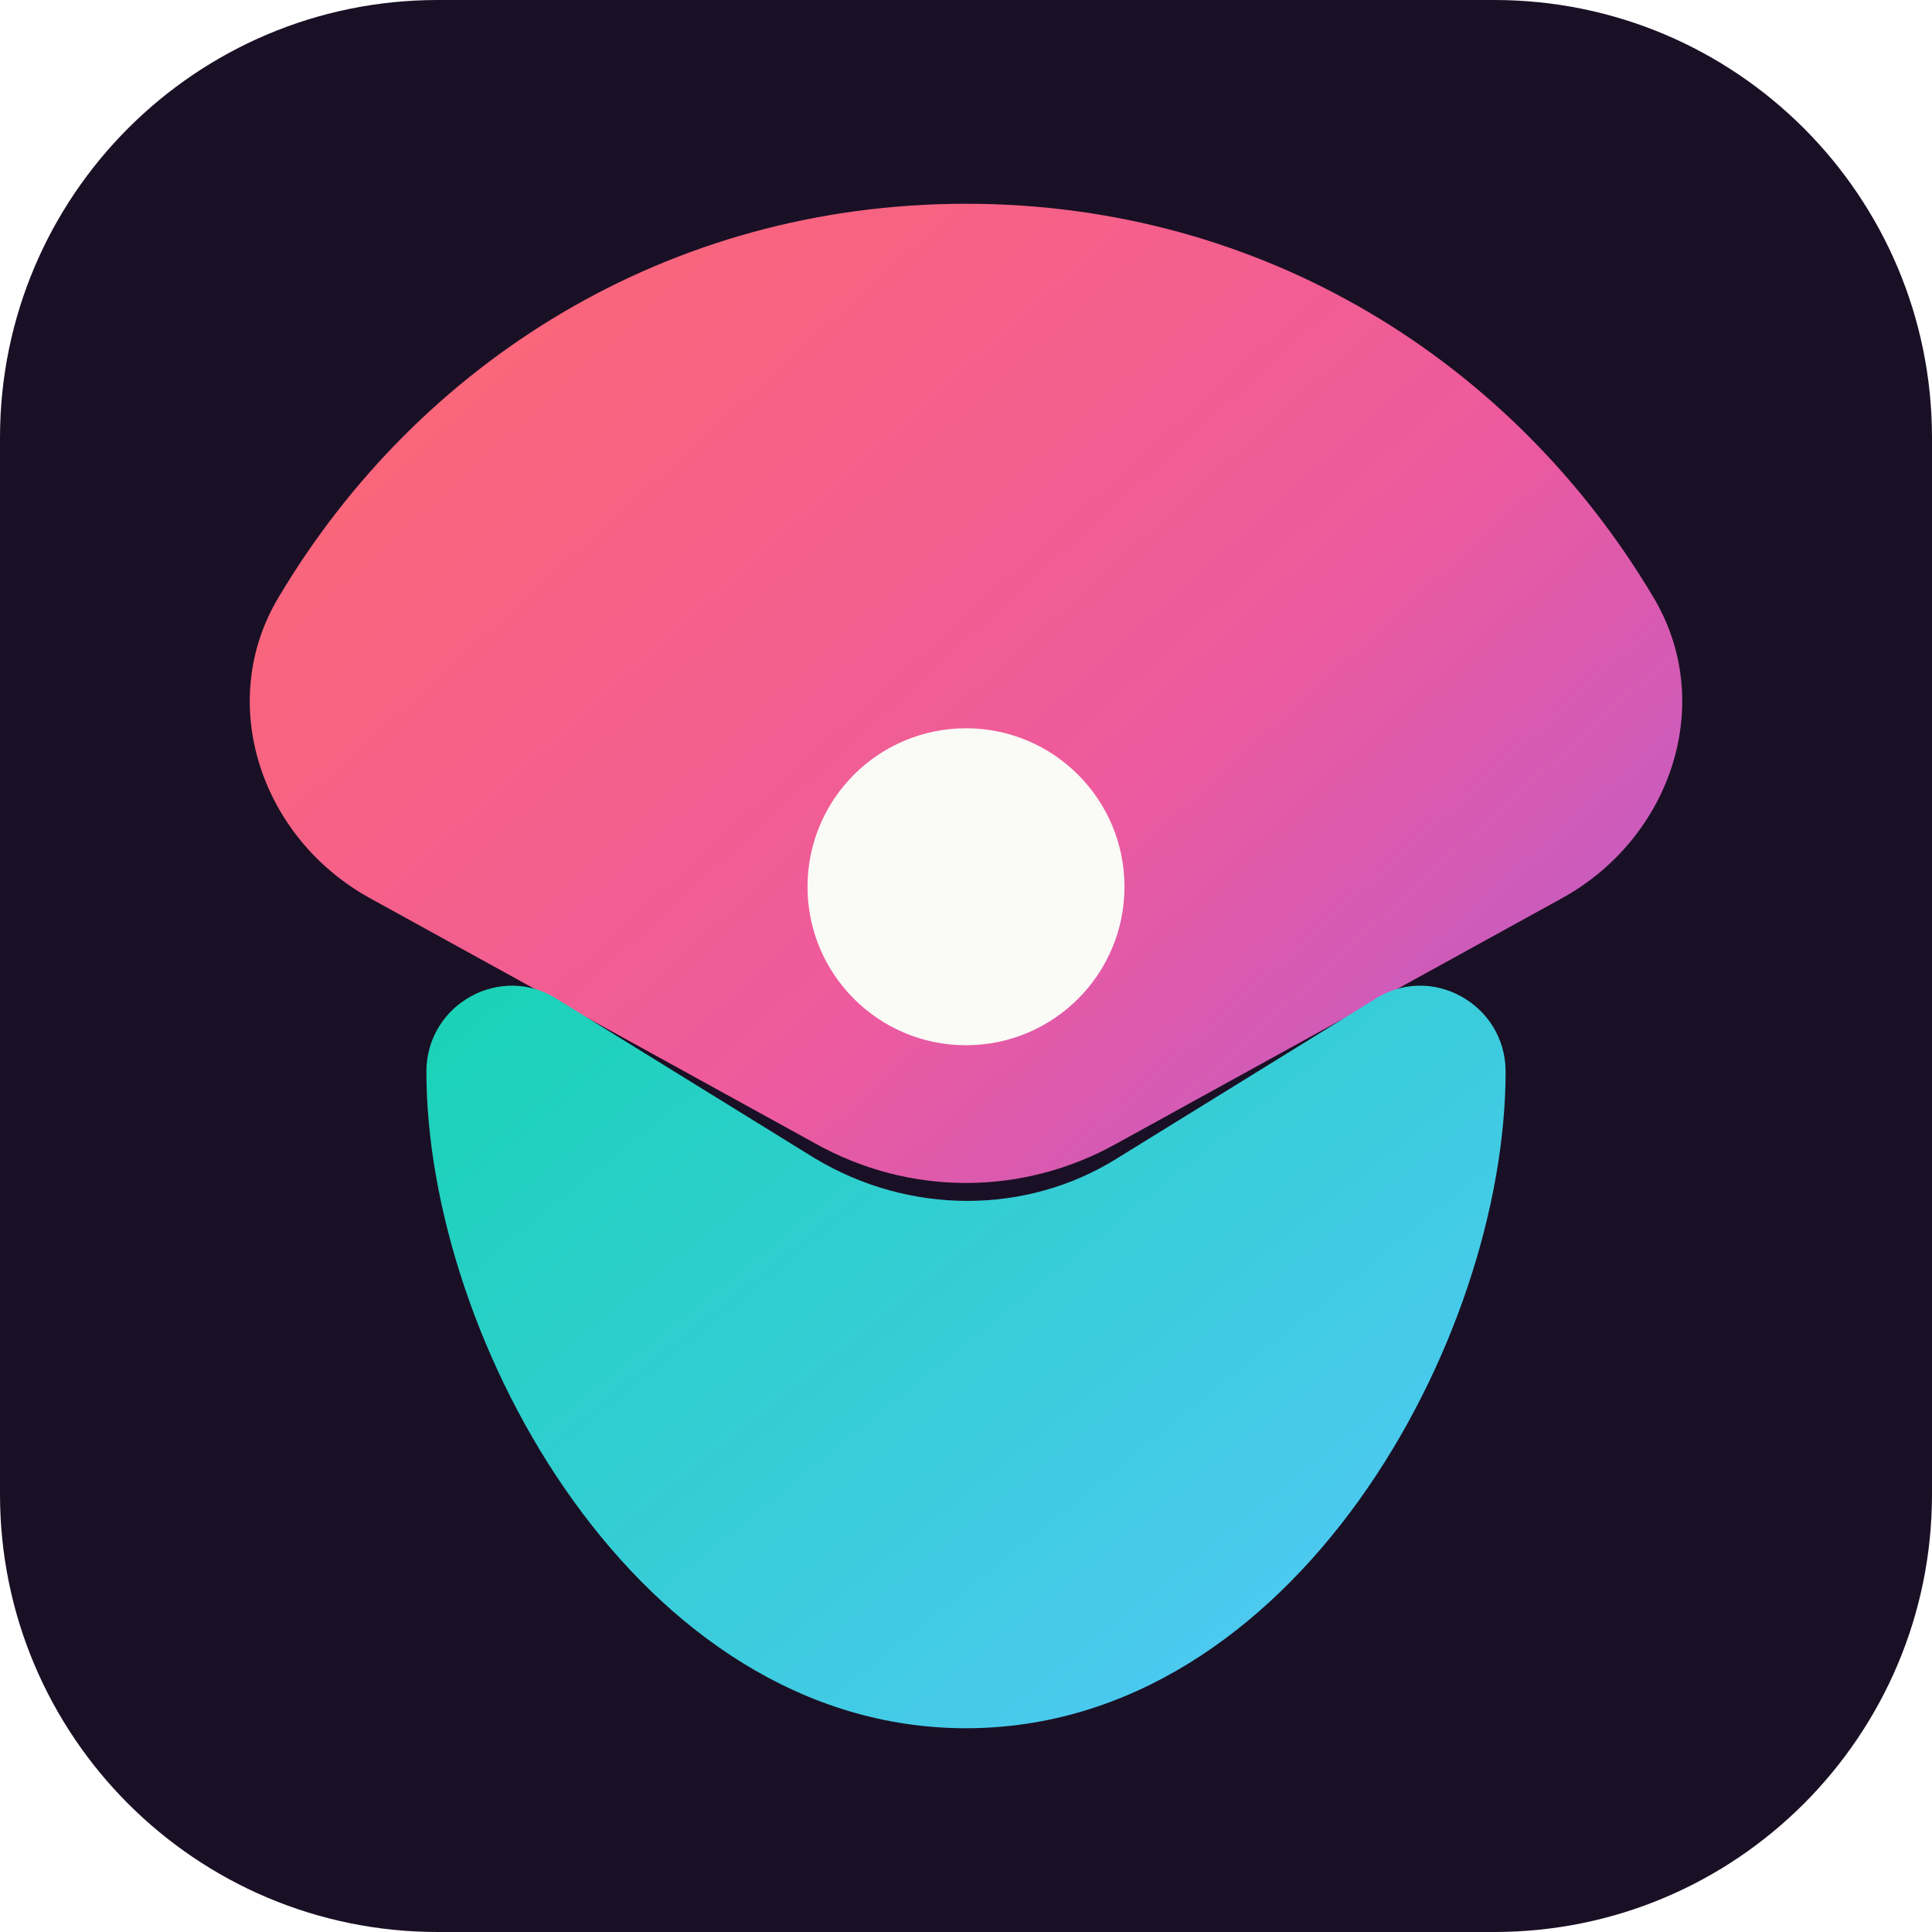
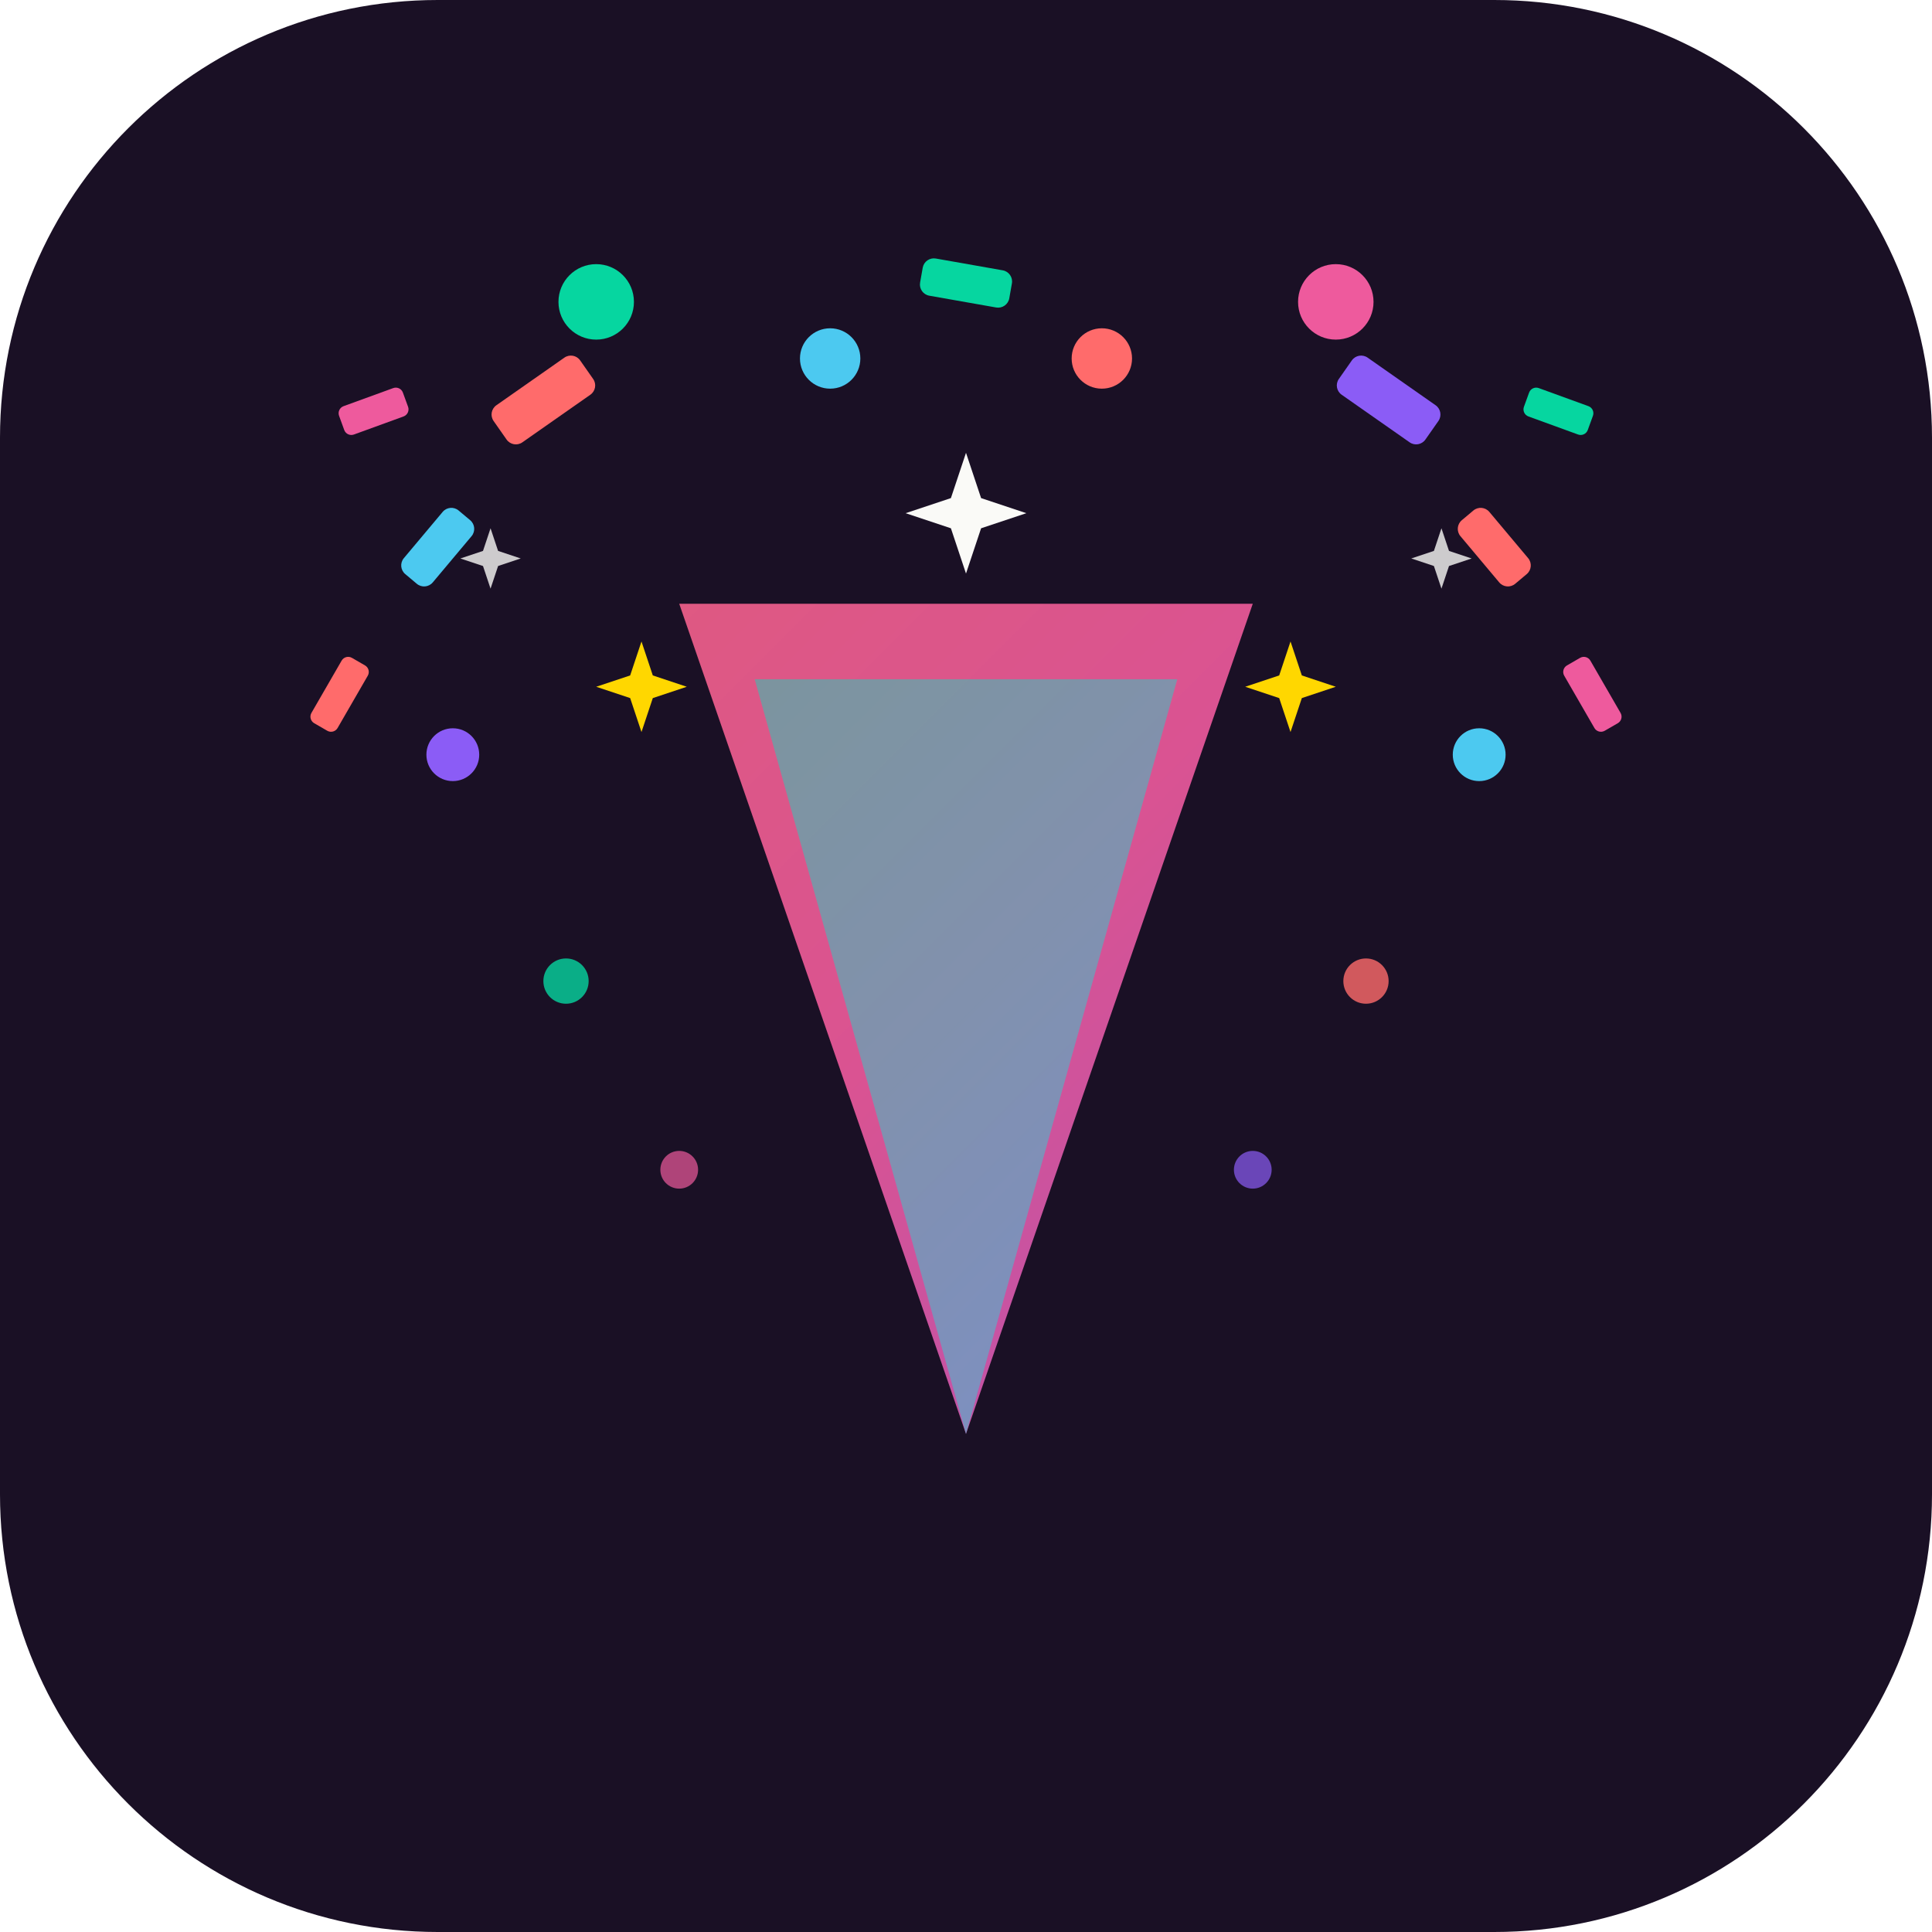
<svg xmlns="http://www.w3.org/2000/svg" viewBox="0 0 512 512">
  <defs>
-     <linearGradient id="g" x1="62" x2="450" y1="42" y2="470" gradientUnits="userSpaceOnUse">
+     <linearGradient id="g1" x1="0" y1="0" x2="512" y2="512" gradientUnits="userSpaceOnUse">
      <stop stop-color="#FF6B6B" />
-       <stop offset=".48" stop-color="#EE5A9D" />
+       <stop offset=".5" stop-color="#EE5A9D" />
      <stop offset="1" stop-color="#8B5CF6" />
    </linearGradient>
-     <linearGradient id="t" x1="142" x2="374" y1="112" y2="400" gradientUnits="userSpaceOnUse">
+     <linearGradient id="g2" x1="100" y1="100" x2="412" y2="412" gradientUnits="userSpaceOnUse">
      <stop stop-color="#06D6A0" />
      <stop offset="1" stop-color="#4CC9F0" />
    </linearGradient>
  </defs>
  <rect width="512" height="512" rx="116" fill="#1A1025" />
-   <path fill="url(#g)" d="M256 54c79 0 145 42 182 104 17 28 5 64-24 80l-118 65c-25 14-55 14-80 0L98 238c-29-16-41-52-24-80C111 96 177 54 256 54Z" />
-   <path fill="url(#t)" d="M113 284c0-18 20-29 35-19l68 42c25 15 56 15 80 0l68-42c15-10 35 1 35 19 0 71-56 174-143 174S113 355 113 284Z" />
-   <circle cx="256" cy="235" r="42" fill="#FAFAF7" />
+   <path fill="url(#g1)" d="M256 380 L180 160 L332 160 Z" opacity="0.9" />
+   <path fill="url(#g2)" d="M256 380 L200 180 L312 180 Z" opacity="0.5" />
+   <rect x="130" y="100" width="28" height="12" rx="3" fill="#FF6B6B" transform="rotate(-35 144 106)" />
+   <rect x="105" y="140" width="22" height="10" rx="3" fill="#4CC9F0" transform="rotate(-50 116 145)" />
+   <circle cx="158" cy="80" r="10" fill="#06D6A0" />
+   <rect x="90" y="105" width="18" height="8" rx="2" fill="#EE5A9D" transform="rotate(-20 99 109)" />
+   <rect x="354" y="100" width="28" height="12" rx="3" fill="#8B5CF6" transform="rotate(35 368 106)" />
+   <rect x="385" y="140" width="22" height="10" rx="3" fill="#FF6B6B" transform="rotate(50 396 145)" />
+   <circle cx="354" cy="80" r="10" fill="#EE5A9D" />
+   <rect x="404" y="105" width="18" height="8" rx="2" fill="#06D6A0" transform="rotate(20 413 109)" />
+   <circle cx="220" cy="95" r="8" fill="#4CC9F0" />
+   <circle cx="292" cy="95" r="8" fill="#FF6B6B" />
+   <rect x="244" y="70" width="24" height="10" rx="3" fill="#06D6A0" transform="rotate(10 256 75)" />
+   <circle cx="120" cy="200" r="7" fill="#8B5CF6" />
+   <circle cx="392" cy="200" r="7" fill="#4CC9F0" />
+   <rect x="80" y="180" width="20" height="8" rx="2" fill="#FF6B6B" transform="rotate(-60 90 184)" />
+   <rect x="412" y="180" width="20" height="8" rx="2" fill="#EE5A9D" transform="rotate(60 422 184)" />
+   <circle cx="150" cy="260" r="6" fill="#06D6A0" opacity="0.8" />
+   <circle cx="362" cy="260" r="6" fill="#FF6B6B" opacity="0.8" />
+   <circle cx="180" cy="310" r="5" fill="#EE5A9D" opacity="0.7" />
+   <circle cx="332" cy="310" r="5" fill="#8B5CF6" opacity="0.7" />
+   <path fill="#FAFAF7" d="M256 120 l4 12 12 4 -12 4 -4 12 -4-12 -12-4 12-4z" />
+   <path fill="#FFD700" d="M170 170 l3 9 9 3 -9 3 -3 9 -3-9 -9-3 9-3z" />
+   <path fill="#FFD700" d="M342 170 l3 9 9 3 -9 3 -3 9 -3-9 -9-3 9-3z" />
+   <path fill="#FAFAF7" d="M130 140 l2 6 6 2 -6 2 -2 6 -2-6 -6-2 6-2z" opacity="0.8" />
+   <path fill="#FAFAF7" d="M382 140 l2 6 6 2 -6 2 -2 6 -2-6 -6-2 6-2z" opacity="0.8" />
</svg>
